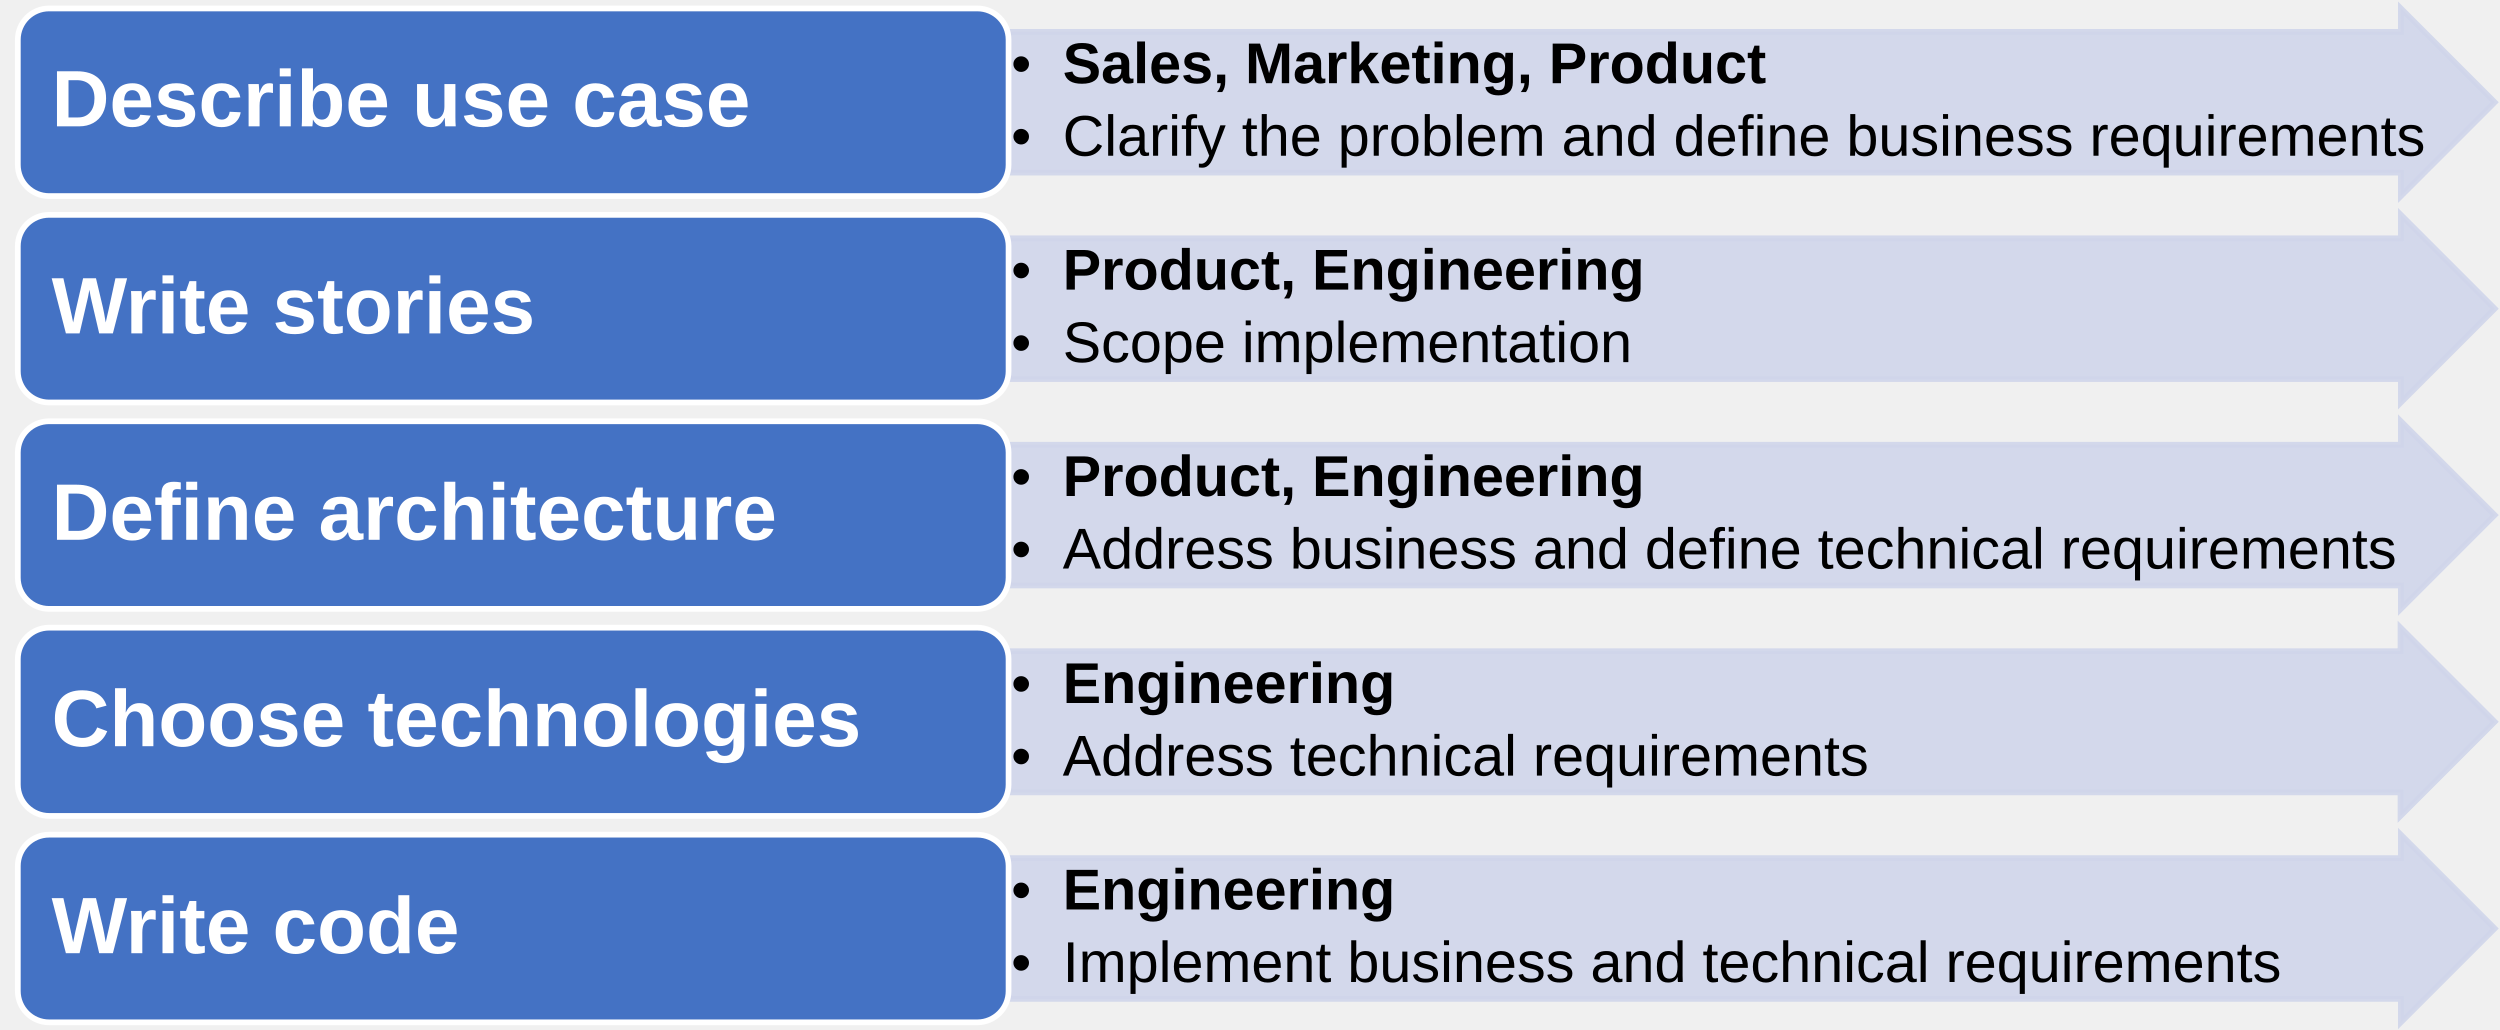
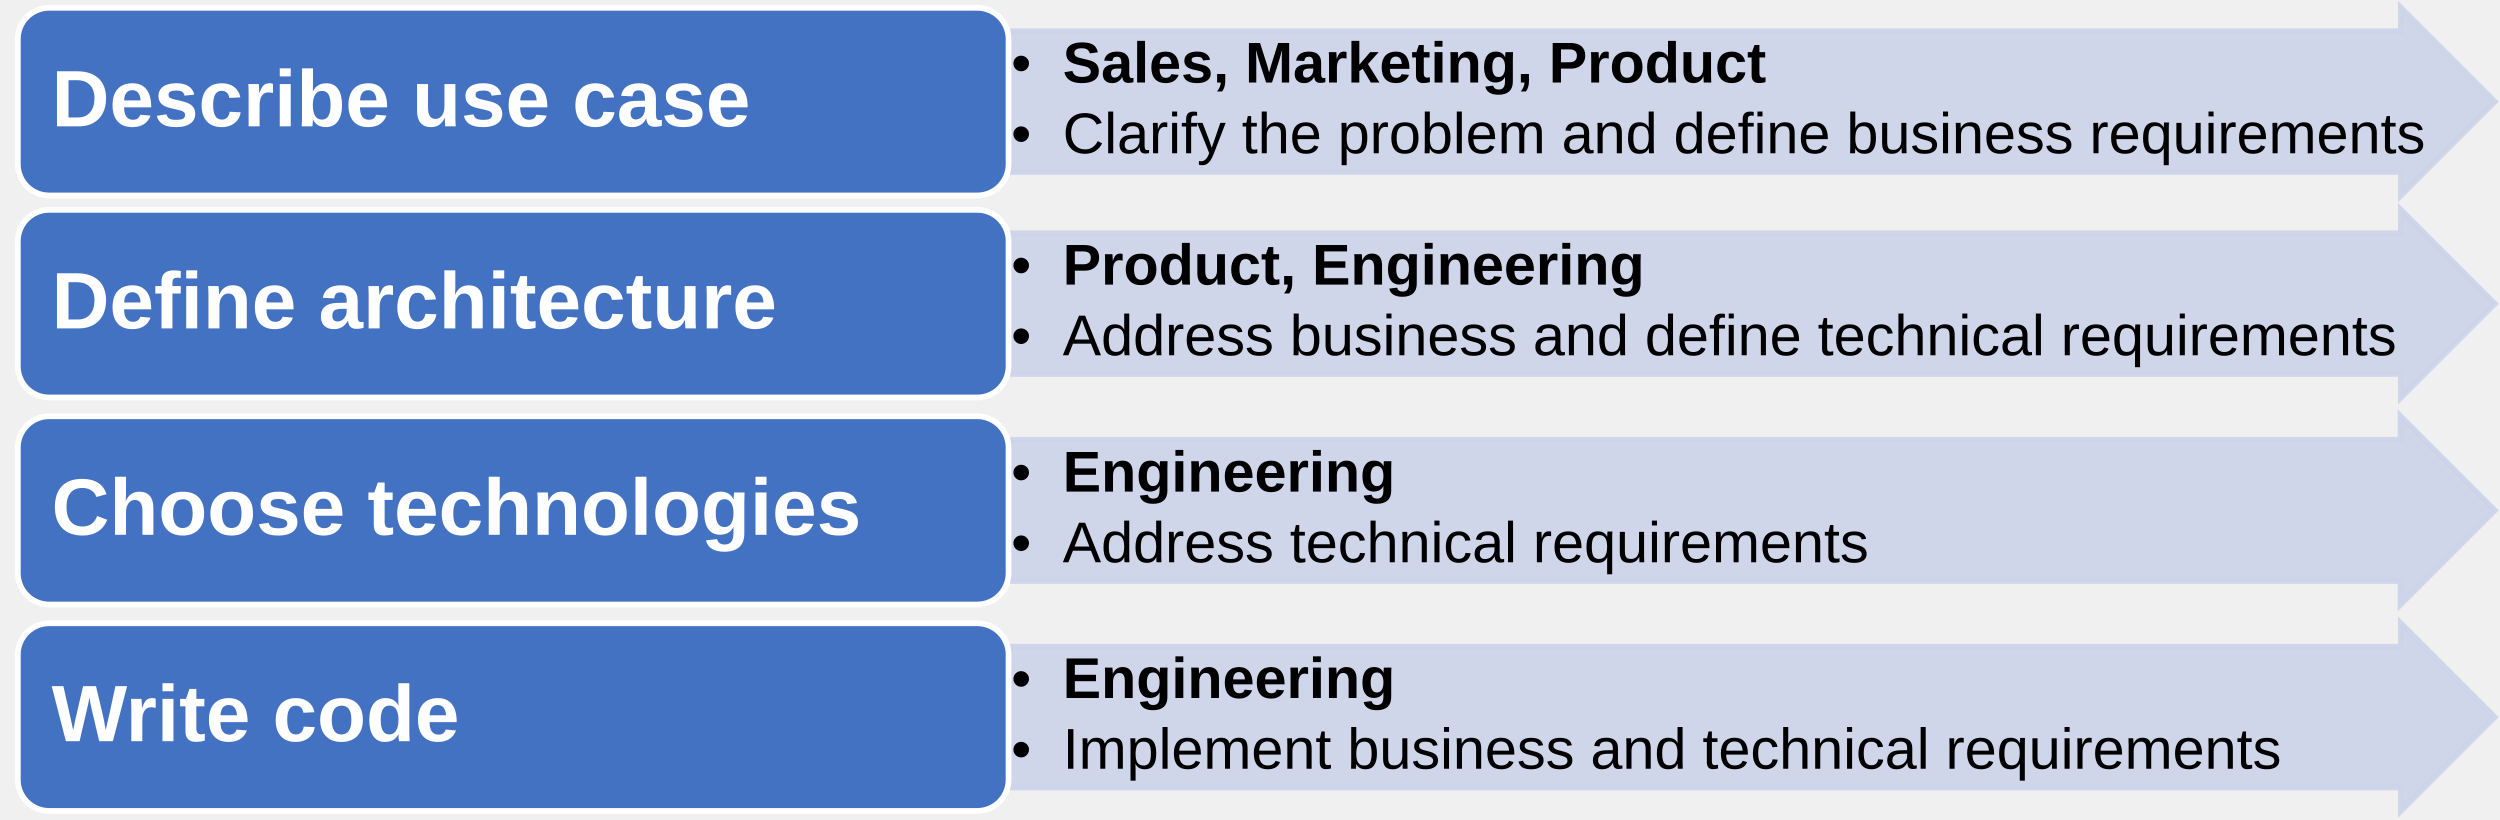
- <svg xmlns="http://www.w3.org/2000/svg" width="3997" height="1646" xml:space="preserve" overflow="hidden">
-   <g transform="translate(-192 -609)">
+ <svg xmlns="http://www.w3.org/2000/svg" width="3997" height="1311" xml:space="preserve" overflow="hidden">
+   <g transform="translate(-192 -618)">
    <g>
-       <path d="M1804.5 660.001 4030.5 660.001 4030.5 622.5 4180.5 772.5 4030.5 922.5 4030.5 885 1804.5 885Z" stroke="#CFD5EA" stroke-width="9.167" stroke-linecap="butt" stroke-linejoin="miter" stroke-miterlimit="8" stroke-opacity="0.902" fill="#CFD5EA" fill-rule="evenodd" fill-opacity="0.902" />
-       <text fill="#000000" fill-opacity="1" font-family="Arial,Arial_MSFontService,sans-serif" font-style="normal" font-variant="normal" font-weight="400" font-stretch="normal" font-size="92" text-anchor="start" direction="ltr" writing-mode="lr-tb" unicode-bidi="normal" text-decoration="none" transform="matrix(1 0 0 1 1808.58 742)">•</text>
-       <text fill="#000000" fill-opacity="1" font-family="Arial,Arial_MSFontService,sans-serif" font-style="normal" font-variant="normal" font-weight="700" font-stretch="normal" font-size="92" text-anchor="start" direction="ltr" writing-mode="lr-tb" unicode-bidi="normal" text-decoration="none" transform="matrix(1 0 0 1 1891.08 742)">Sales, Marketing, Product</text>
-       <text fill="#000000" fill-opacity="1" font-family="Arial,Arial_MSFontService,sans-serif" font-style="normal" font-variant="normal" font-weight="400" font-stretch="normal" font-size="92" text-anchor="start" direction="ltr" writing-mode="lr-tb" unicode-bidi="normal" text-decoration="none" transform="matrix(1 0 0 1 1808.58 858)">•</text>
-       <text fill="#000000" fill-opacity="1" font-family="Arial,Arial_MSFontService,sans-serif" font-style="normal" font-variant="normal" font-weight="400" font-stretch="normal" font-size="92" text-anchor="start" direction="ltr" writing-mode="lr-tb" unicode-bidi="normal" text-decoration="none" transform="matrix(1 0 0 1 1891.08 858)">Clarify the problem and define business requirements</text>
-       <path d="M220.5 672.501C220.5 644.886 242.886 622.5 270.5 622.5L1754.5 622.5C1782.11 622.5 1804.5 644.886 1804.5 672.501L1804.5 872.499C1804.5 900.114 1782.11 922.5 1754.5 922.5L270.5 922.5C242.886 922.5 220.5 900.114 220.5 872.499Z" stroke="#FFFFFF" stroke-width="9.167" stroke-linecap="butt" stroke-linejoin="round" stroke-miterlimit="10" stroke-opacity="1" fill="#4472C4" fill-rule="evenodd" fill-opacity="1" />
-       <text fill="#FFFFFF" fill-opacity="1" font-family="Arial,Arial_MSFontService,sans-serif" font-style="normal" font-variant="normal" font-weight="700" font-stretch="normal" font-size="128" text-anchor="start" direction="ltr" writing-mode="lr-tb" unicode-bidi="normal" text-decoration="none" transform="matrix(1 0 0 1 274.532 811)">Describe use case</text>
-       <path d="M1804.5 990.001 4030.5 990.001 4030.5 952.5 4180.5 1102.5 4030.5 1252.5 4030.5 1215 1804.5 1215Z" stroke="#CFD5EA" stroke-width="9.167" stroke-linecap="butt" stroke-linejoin="miter" stroke-miterlimit="8" stroke-opacity="0.902" fill="#CFD5EA" fill-rule="evenodd" fill-opacity="0.902" />
-       <text fill="#000000" fill-opacity="1" font-family="Arial,Arial_MSFontService,sans-serif" font-style="normal" font-variant="normal" font-weight="400" font-stretch="normal" font-size="92" text-anchor="start" direction="ltr" writing-mode="lr-tb" unicode-bidi="normal" text-decoration="none" transform="matrix(1 0 0 1 1808.58 1072)">•</text>
-       <text fill="#000000" fill-opacity="1" font-family="Arial,Arial_MSFontService,sans-serif" font-style="normal" font-variant="normal" font-weight="700" font-stretch="normal" font-size="92" text-anchor="start" direction="ltr" writing-mode="lr-tb" unicode-bidi="normal" text-decoration="none" transform="matrix(1 0 0 1 1891.08 1072)">Product, Engineering</text>
-       <text fill="#000000" fill-opacity="1" font-family="Arial,Arial_MSFontService,sans-serif" font-style="normal" font-variant="normal" font-weight="400" font-stretch="normal" font-size="92" text-anchor="start" direction="ltr" writing-mode="lr-tb" unicode-bidi="normal" text-decoration="none" transform="matrix(1 0 0 1 1808.58 1188)">•</text>
-       <text fill="#000000" fill-opacity="1" font-family="Arial,Arial_MSFontService,sans-serif" font-style="normal" font-variant="normal" font-weight="400" font-stretch="normal" font-size="92" text-anchor="start" direction="ltr" writing-mode="lr-tb" unicode-bidi="normal" text-decoration="none" transform="matrix(1 0 0 1 1891.08 1188)">Scope implementation</text>
-       <path d="M220.5 1002.5C220.5 974.886 242.886 952.5 270.5 952.5L1754.5 952.5C1782.11 952.5 1804.5 974.886 1804.5 1002.5L1804.5 1202.5C1804.5 1230.11 1782.11 1252.5 1754.5 1252.5L270.5 1252.5C242.886 1252.5 220.5 1230.11 220.5 1202.5Z" stroke="#FFFFFF" stroke-width="9.167" stroke-linecap="butt" stroke-linejoin="round" stroke-miterlimit="10" stroke-opacity="1" fill="#4472C4" fill-rule="evenodd" fill-opacity="1" />
-       <text fill="#FFFFFF" fill-opacity="1" font-family="Arial,Arial_MSFontService,sans-serif" font-style="normal" font-variant="normal" font-weight="700" font-stretch="normal" font-size="128" text-anchor="start" direction="ltr" writing-mode="lr-tb" unicode-bidi="normal" text-decoration="none" transform="matrix(1 0 0 1 274.532 1142)">Write stories</text>
-       <path d="M1804.5 1320 4030.5 1320 4030.5 1282.5 4180.5 1432.5 4030.5 1582.5 4030.5 1545 1804.5 1545Z" stroke="#CFD5EA" stroke-width="9.167" stroke-linecap="butt" stroke-linejoin="miter" stroke-miterlimit="8" stroke-opacity="0.902" fill="#CFD5EA" fill-rule="evenodd" fill-opacity="0.902" />
-       <text fill="#000000" fill-opacity="1" font-family="Arial,Arial_MSFontService,sans-serif" font-style="normal" font-variant="normal" font-weight="400" font-stretch="normal" font-size="92" text-anchor="start" direction="ltr" writing-mode="lr-tb" unicode-bidi="normal" text-decoration="none" transform="matrix(1 0 0 1 1808.58 1402)">•</text>
-       <text fill="#000000" fill-opacity="1" font-family="Arial,Arial_MSFontService,sans-serif" font-style="normal" font-variant="normal" font-weight="700" font-stretch="normal" font-size="92" text-anchor="start" direction="ltr" writing-mode="lr-tb" unicode-bidi="normal" text-decoration="none" transform="matrix(1 0 0 1 1891.08 1402)">Product, Engineering</text>
-       <text fill="#000000" fill-opacity="1" font-family="Arial,Arial_MSFontService,sans-serif" font-style="normal" font-variant="normal" font-weight="400" font-stretch="normal" font-size="92" text-anchor="start" direction="ltr" writing-mode="lr-tb" unicode-bidi="normal" text-decoration="none" transform="matrix(1 0 0 1 1808.58 1518)">•</text>
-       <text fill="#000000" fill-opacity="1" font-family="Arial,Arial_MSFontService,sans-serif" font-style="normal" font-variant="normal" font-weight="400" font-stretch="normal" font-size="92" text-anchor="start" direction="ltr" writing-mode="lr-tb" unicode-bidi="normal" text-decoration="none" transform="matrix(1 0 0 1 1891.08 1518)">Address business and define technical requirements</text>
-       <path d="M220.5 1332.5C220.5 1304.89 242.886 1282.5 270.5 1282.5L1754.5 1282.5C1782.11 1282.5 1804.5 1304.89 1804.5 1332.5L1804.5 1532.5C1804.5 1560.11 1782.11 1582.5 1754.5 1582.5L270.5 1582.5C242.886 1582.5 220.5 1560.11 220.5 1532.5Z" stroke="#FFFFFF" stroke-width="9.167" stroke-linecap="butt" stroke-linejoin="round" stroke-miterlimit="10" stroke-opacity="1" fill="#4472C4" fill-rule="evenodd" fill-opacity="1" />
-       <text fill="#FFFFFF" fill-opacity="1" font-family="Arial,Arial_MSFontService,sans-serif" font-style="normal" font-variant="normal" font-weight="700" font-stretch="normal" font-size="128" text-anchor="start" direction="ltr" writing-mode="lr-tb" unicode-bidi="normal" text-decoration="none" transform="matrix(1 0 0 1 274.532 1472)">Define architecture</text>
-       <path d="M1804.5 1650.13 4030 1650.13 4030 1612.5 4180.5 1763 4030 1913.5 4030 1875.87 1804.5 1875.87Z" stroke="#CFD5EA" stroke-width="9.167" stroke-linecap="butt" stroke-linejoin="miter" stroke-miterlimit="8" stroke-opacity="0.902" fill="#CFD5EA" fill-rule="evenodd" fill-opacity="0.902" />
-       <text fill="#000000" fill-opacity="1" font-family="Arial,Arial_MSFontService,sans-serif" font-style="normal" font-variant="normal" font-weight="400" font-stretch="normal" font-size="92" text-anchor="start" direction="ltr" writing-mode="lr-tb" unicode-bidi="normal" text-decoration="none" transform="matrix(1 0 0 1 1808.58 1733)">•</text>
-       <text fill="#000000" fill-opacity="1" font-family="Arial,Arial_MSFontService,sans-serif" font-style="normal" font-variant="normal" font-weight="700" font-stretch="normal" font-size="92" text-anchor="start" direction="ltr" writing-mode="lr-tb" unicode-bidi="normal" text-decoration="none" transform="matrix(1 0 0 1 1891.08 1733)">Engineering</text>
-       <text fill="#000000" fill-opacity="1" font-family="Arial,Arial_MSFontService,sans-serif" font-style="normal" font-variant="normal" font-weight="400" font-stretch="normal" font-size="92" text-anchor="start" direction="ltr" writing-mode="lr-tb" unicode-bidi="normal" text-decoration="none" transform="matrix(1 0 0 1 1808.58 1849)">•</text>
-       <text fill="#000000" fill-opacity="1" font-family="Arial,Arial_MSFontService,sans-serif" font-style="normal" font-variant="normal" font-weight="400" font-stretch="normal" font-size="92" text-anchor="start" direction="ltr" writing-mode="lr-tb" unicode-bidi="normal" text-decoration="none" transform="matrix(1 0 0 1 1891.08 1849)">Address technical requirements</text>
-       <path d="M220.5 1662.67C220.5 1634.96 242.96 1612.5 270.667 1612.5L1754.33 1612.5C1782.04 1612.5 1804.5 1634.96 1804.5 1662.67L1804.5 1863.33C1804.5 1891.04 1782.04 1913.5 1754.33 1913.5L270.667 1913.5C242.96 1913.5 220.5 1891.04 220.5 1863.33Z" stroke="#FFFFFF" stroke-width="9.167" stroke-linecap="butt" stroke-linejoin="round" stroke-miterlimit="10" stroke-opacity="1" fill="#4472C4" fill-rule="evenodd" fill-opacity="1" />
-       <text fill="#FFFFFF" fill-opacity="1" font-family="Arial,Arial_MSFontService,sans-serif" font-style="normal" font-variant="normal" font-weight="700" font-stretch="normal" font-size="128" text-anchor="start" direction="ltr" writing-mode="lr-tb" unicode-bidi="normal" text-decoration="none" transform="matrix(1 0 0 1 274.532 1802)">Choose technologies</text>
-       <path d="M1804.5 1981 4030.5 1981 4030.5 1943.5 4180.5 2093.5 4030.5 2243.5 4030.5 2206 1804.5 2206Z" stroke="#CFD5EA" stroke-width="9.167" stroke-linecap="butt" stroke-linejoin="miter" stroke-miterlimit="8" stroke-opacity="0.902" fill="#CFD5EA" fill-rule="evenodd" fill-opacity="0.902" />
-       <text fill="#000000" fill-opacity="1" font-family="Arial,Arial_MSFontService,sans-serif" font-style="normal" font-variant="normal" font-weight="400" font-stretch="normal" font-size="92" text-anchor="start" direction="ltr" writing-mode="lr-tb" unicode-bidi="normal" text-decoration="none" transform="matrix(1 0 0 1 1808.58 2063)">•</text>
-       <text fill="#000000" fill-opacity="1" font-family="Arial,Arial_MSFontService,sans-serif" font-style="normal" font-variant="normal" font-weight="700" font-stretch="normal" font-size="92" text-anchor="start" direction="ltr" writing-mode="lr-tb" unicode-bidi="normal" text-decoration="none" transform="matrix(1 0 0 1 1891.08 2063)">Engineering</text>
-       <text fill="#000000" fill-opacity="1" font-family="Arial,Arial_MSFontService,sans-serif" font-style="normal" font-variant="normal" font-weight="400" font-stretch="normal" font-size="92" text-anchor="start" direction="ltr" writing-mode="lr-tb" unicode-bidi="normal" text-decoration="none" transform="matrix(1 0 0 1 1808.58 2179)">•</text>
-       <text fill="#000000" fill-opacity="1" font-family="Arial,Arial_MSFontService,sans-serif" font-style="normal" font-variant="normal" font-weight="400" font-stretch="normal" font-size="92" text-anchor="start" direction="ltr" writing-mode="lr-tb" unicode-bidi="normal" text-decoration="none" transform="matrix(1 0 0 1 1891.08 2179)">Implement business and technical requirements</text>
-       <path d="M220.5 1993.5C220.5 1965.89 242.886 1943.5 270.5 1943.5L1754.5 1943.5C1782.11 1943.5 1804.5 1965.89 1804.5 1993.5L1804.5 2193.5C1804.5 2221.11 1782.11 2243.5 1754.5 2243.5L270.5 2243.5C242.886 2243.5 220.5 2221.11 220.5 2193.5Z" stroke="#FFFFFF" stroke-width="9.167" stroke-linecap="butt" stroke-linejoin="round" stroke-miterlimit="10" stroke-opacity="1" fill="#4472C4" fill-rule="evenodd" fill-opacity="1" />
-       <text fill="#FFFFFF" fill-opacity="1" font-family="Arial,Arial_MSFontService,sans-serif" font-style="normal" font-variant="normal" font-weight="700" font-stretch="normal" font-size="128" text-anchor="start" direction="ltr" writing-mode="lr-tb" unicode-bidi="normal" text-decoration="none" transform="matrix(1 0 0 1 274.532 2133)">Write code</text>
+       <path d="M1804.5 668.001 4030.5 668.001 4030.5 630.5 4180.5 780.5 4030.5 930.5 4030.5 892.999 1804.5 892.999Z" stroke="#CCD3EA" stroke-width="9.167" stroke-linecap="butt" stroke-linejoin="miter" stroke-miterlimit="8" stroke-opacity="0.898" fill="#CCD3EA" fill-rule="evenodd" fill-opacity="0.898" />
+       <text fill="#000000" fill-opacity="1" font-family="Arial,Arial_MSFontService,sans-serif" font-style="normal" font-variant="normal" font-weight="400" font-stretch="normal" font-size="92" text-anchor="start" direction="ltr" writing-mode="lr-tb" unicode-bidi="normal" text-decoration="none" transform="matrix(1 0 0 1 1808.58 750)">•</text>
+       <text fill="#000000" fill-opacity="1" font-family="Arial,Arial_MSFontService,sans-serif" font-style="normal" font-variant="normal" font-weight="700" font-stretch="normal" font-size="92" text-anchor="start" direction="ltr" writing-mode="lr-tb" unicode-bidi="normal" text-decoration="none" transform="matrix(1 0 0 1 1891.08 750)">Sales, Marketing, Product</text>
+       <text fill="#000000" fill-opacity="1" font-family="Arial,Arial_MSFontService,sans-serif" font-style="normal" font-variant="normal" font-weight="400" font-stretch="normal" font-size="92" text-anchor="start" direction="ltr" writing-mode="lr-tb" unicode-bidi="normal" text-decoration="none" transform="matrix(1 0 0 1 1808.58 863)">•</text>
+       <text fill="#000000" fill-opacity="1" font-family="Arial,Arial_MSFontService,sans-serif" font-style="normal" font-variant="normal" font-weight="400" font-stretch="normal" font-size="92" text-anchor="start" direction="ltr" writing-mode="lr-tb" unicode-bidi="normal" text-decoration="none" transform="matrix(1 0 0 1 1891.08 863)">Clarify the problem and define business requirements</text>
+       <path d="M220.5 680.501C220.5 652.886 242.886 630.5 270.5 630.5L1754.5 630.5C1782.11 630.5 1804.5 652.886 1804.5 680.501L1804.5 880.499C1804.5 908.114 1782.11 930.5 1754.5 930.5L270.5 930.5C242.886 930.5 220.5 908.114 220.5 880.499Z" stroke="#FFFFFF" stroke-width="9.167" stroke-linecap="butt" stroke-linejoin="round" stroke-miterlimit="10" stroke-opacity="1" fill="#4372C3" fill-rule="evenodd" fill-opacity="1" />
+       <text fill="#FFFFFF" fill-opacity="1" font-family="Arial,Arial_MSFontService,sans-serif" font-style="normal" font-variant="normal" font-weight="700" font-stretch="normal" font-size="128" text-anchor="start" direction="ltr" writing-mode="lr-tb" unicode-bidi="normal" text-decoration="none" transform="matrix(1 0 0 1 274.527 820)">Describe use case</text>
+       <path d="M1804.5 991.001 4030.5 991.001 4030.5 953.5 4180.5 1103.5 4030.5 1253.5 4030.5 1216 1804.5 1216Z" stroke="#CCD3EA" stroke-width="9.167" stroke-linecap="butt" stroke-linejoin="miter" stroke-miterlimit="8" stroke-opacity="0.898" fill="#CCD3EA" fill-rule="evenodd" fill-opacity="0.898" />
+       <text fill="#000000" fill-opacity="1" font-family="Arial,Arial_MSFontService,sans-serif" font-style="normal" font-variant="normal" font-weight="400" font-stretch="normal" font-size="92" text-anchor="start" direction="ltr" writing-mode="lr-tb" unicode-bidi="normal" text-decoration="none" transform="matrix(1 0 0 1 1808.58 1073)">•</text>
+       <text fill="#000000" fill-opacity="1" font-family="Arial,Arial_MSFontService,sans-serif" font-style="normal" font-variant="normal" font-weight="700" font-stretch="normal" font-size="92" text-anchor="start" direction="ltr" writing-mode="lr-tb" unicode-bidi="normal" text-decoration="none" transform="matrix(1 0 0 1 1891.08 1073)">Product, Engineering</text>
+       <text fill="#000000" fill-opacity="1" font-family="Arial,Arial_MSFontService,sans-serif" font-style="normal" font-variant="normal" font-weight="400" font-stretch="normal" font-size="92" text-anchor="start" direction="ltr" writing-mode="lr-tb" unicode-bidi="normal" text-decoration="none" transform="matrix(1 0 0 1 1808.58 1186)">•</text>
+       <text fill="#000000" fill-opacity="1" font-family="Arial,Arial_MSFontService,sans-serif" font-style="normal" font-variant="normal" font-weight="400" font-stretch="normal" font-size="92" text-anchor="start" direction="ltr" writing-mode="lr-tb" unicode-bidi="normal" text-decoration="none" transform="matrix(1 0 0 1 1891.08 1186)">Address business and define technical requirements</text>
+       <path d="M220.5 1003.5C220.5 975.886 242.886 953.5 270.5 953.5L1754.5 953.5C1782.11 953.5 1804.5 975.886 1804.5 1003.5L1804.5 1203.5C1804.5 1231.11 1782.11 1253.5 1754.5 1253.5L270.5 1253.5C242.886 1253.5 220.5 1231.11 220.5 1203.5Z" stroke="#FFFFFF" stroke-width="9.167" stroke-linecap="butt" stroke-linejoin="round" stroke-miterlimit="10" stroke-opacity="1" fill="#4372C3" fill-rule="evenodd" fill-opacity="1" />
+       <text fill="#FFFFFF" fill-opacity="1" font-family="Arial,Arial_MSFontService,sans-serif" font-style="normal" font-variant="normal" font-weight="700" font-stretch="normal" font-size="128" text-anchor="start" direction="ltr" writing-mode="lr-tb" unicode-bidi="normal" text-decoration="none" transform="matrix(1 0 0 1 274.527 1143)">Define architecture</text>
+       <path d="M1804.5 1321.13 4030 1321.13 4030 1283.5 4180.5 1434 4030 1584.5 4030 1546.87 1804.5 1546.87Z" stroke="#CCD3EA" stroke-width="9.167" stroke-linecap="butt" stroke-linejoin="miter" stroke-miterlimit="8" stroke-opacity="0.898" fill="#CCD3EA" fill-rule="evenodd" fill-opacity="0.898" />
+       <text fill="#000000" fill-opacity="1" font-family="Arial,Arial_MSFontService,sans-serif" font-style="normal" font-variant="normal" font-weight="400" font-stretch="normal" font-size="92" text-anchor="start" direction="ltr" writing-mode="lr-tb" unicode-bidi="normal" text-decoration="none" transform="matrix(1 0 0 1 1808.58 1404)">•</text>
+       <text fill="#000000" fill-opacity="1" font-family="Arial,Arial_MSFontService,sans-serif" font-style="normal" font-variant="normal" font-weight="700" font-stretch="normal" font-size="92" text-anchor="start" direction="ltr" writing-mode="lr-tb" unicode-bidi="normal" text-decoration="none" transform="matrix(1 0 0 1 1891.08 1404)">Engineering</text>
+       <text fill="#000000" fill-opacity="1" font-family="Arial,Arial_MSFontService,sans-serif" font-style="normal" font-variant="normal" font-weight="400" font-stretch="normal" font-size="92" text-anchor="start" direction="ltr" writing-mode="lr-tb" unicode-bidi="normal" text-decoration="none" transform="matrix(1 0 0 1 1808.58 1517)">•</text>
+       <text fill="#000000" fill-opacity="1" font-family="Arial,Arial_MSFontService,sans-serif" font-style="normal" font-variant="normal" font-weight="400" font-stretch="normal" font-size="92" text-anchor="start" direction="ltr" writing-mode="lr-tb" unicode-bidi="normal" text-decoration="none" transform="matrix(1 0 0 1 1891.08 1517)">Address technical requirements</text>
+       <path d="M220.5 1333.67C220.5 1305.96 242.96 1283.5 270.667 1283.5L1754.33 1283.5C1782.04 1283.5 1804.5 1305.96 1804.5 1333.67L1804.5 1534.33C1804.5 1562.04 1782.04 1584.5 1754.33 1584.5L270.667 1584.5C242.96 1584.5 220.5 1562.04 220.5 1534.33Z" stroke="#FFFFFF" stroke-width="9.167" stroke-linecap="butt" stroke-linejoin="round" stroke-miterlimit="10" stroke-opacity="1" fill="#4372C3" fill-rule="evenodd" fill-opacity="1" />
+       <text fill="#FFFFFF" fill-opacity="1" font-family="Arial,Arial_MSFontService,sans-serif" font-style="normal" font-variant="normal" font-weight="700" font-stretch="normal" font-size="128" text-anchor="start" direction="ltr" writing-mode="lr-tb" unicode-bidi="normal" text-decoration="none" transform="matrix(1 0 0 1 274.527 1473)">Choose technologies</text>
+       <path d="M1804.5 1652 4030.5 1652 4030.5 1614.5 4180.5 1764.5 4030.5 1914.5 4030.5 1877 1804.5 1877Z" stroke="#CCD3EA" stroke-width="9.167" stroke-linecap="butt" stroke-linejoin="miter" stroke-miterlimit="8" stroke-opacity="0.898" fill="#CCD3EA" fill-rule="evenodd" fill-opacity="0.898" />
+       <text fill="#000000" fill-opacity="1" font-family="Arial,Arial_MSFontService,sans-serif" font-style="normal" font-variant="normal" font-weight="400" font-stretch="normal" font-size="92" text-anchor="start" direction="ltr" writing-mode="lr-tb" unicode-bidi="normal" text-decoration="none" transform="matrix(1 0 0 1 1808.58 1734)">•</text>
+       <text fill="#000000" fill-opacity="1" font-family="Arial,Arial_MSFontService,sans-serif" font-style="normal" font-variant="normal" font-weight="700" font-stretch="normal" font-size="92" text-anchor="start" direction="ltr" writing-mode="lr-tb" unicode-bidi="normal" text-decoration="none" transform="matrix(1 0 0 1 1891.08 1734)">Engineering</text>
+       <text fill="#000000" fill-opacity="1" font-family="Arial,Arial_MSFontService,sans-serif" font-style="normal" font-variant="normal" font-weight="400" font-stretch="normal" font-size="92" text-anchor="start" direction="ltr" writing-mode="lr-tb" unicode-bidi="normal" text-decoration="none" transform="matrix(1 0 0 1 1808.58 1847)">•</text>
+       <text fill="#000000" fill-opacity="1" font-family="Arial,Arial_MSFontService,sans-serif" font-style="normal" font-variant="normal" font-weight="400" font-stretch="normal" font-size="92" text-anchor="start" direction="ltr" writing-mode="lr-tb" unicode-bidi="normal" text-decoration="none" transform="matrix(1 0 0 1 1891.08 1847)">Implement business and technical requirements</text>
+       <path d="M220.5 1664.5C220.5 1636.89 242.886 1614.5 270.5 1614.5L1754.5 1614.5C1782.11 1614.5 1804.5 1636.89 1804.5 1664.5L1804.5 1864.5C1804.5 1892.11 1782.11 1914.5 1754.5 1914.5L270.5 1914.5C242.886 1914.5 220.5 1892.11 220.5 1864.5Z" stroke="#FFFFFF" stroke-width="9.167" stroke-linecap="butt" stroke-linejoin="round" stroke-miterlimit="10" stroke-opacity="1" fill="#4372C3" fill-rule="evenodd" fill-opacity="1" />
+       <text fill="#FFFFFF" fill-opacity="1" font-family="Arial,Arial_MSFontService,sans-serif" font-style="normal" font-variant="normal" font-weight="700" font-stretch="normal" font-size="128" text-anchor="start" direction="ltr" writing-mode="lr-tb" unicode-bidi="normal" text-decoration="none" transform="matrix(1 0 0 1 274.527 1803)">Write code</text>
    </g>
  </g>
</svg>
